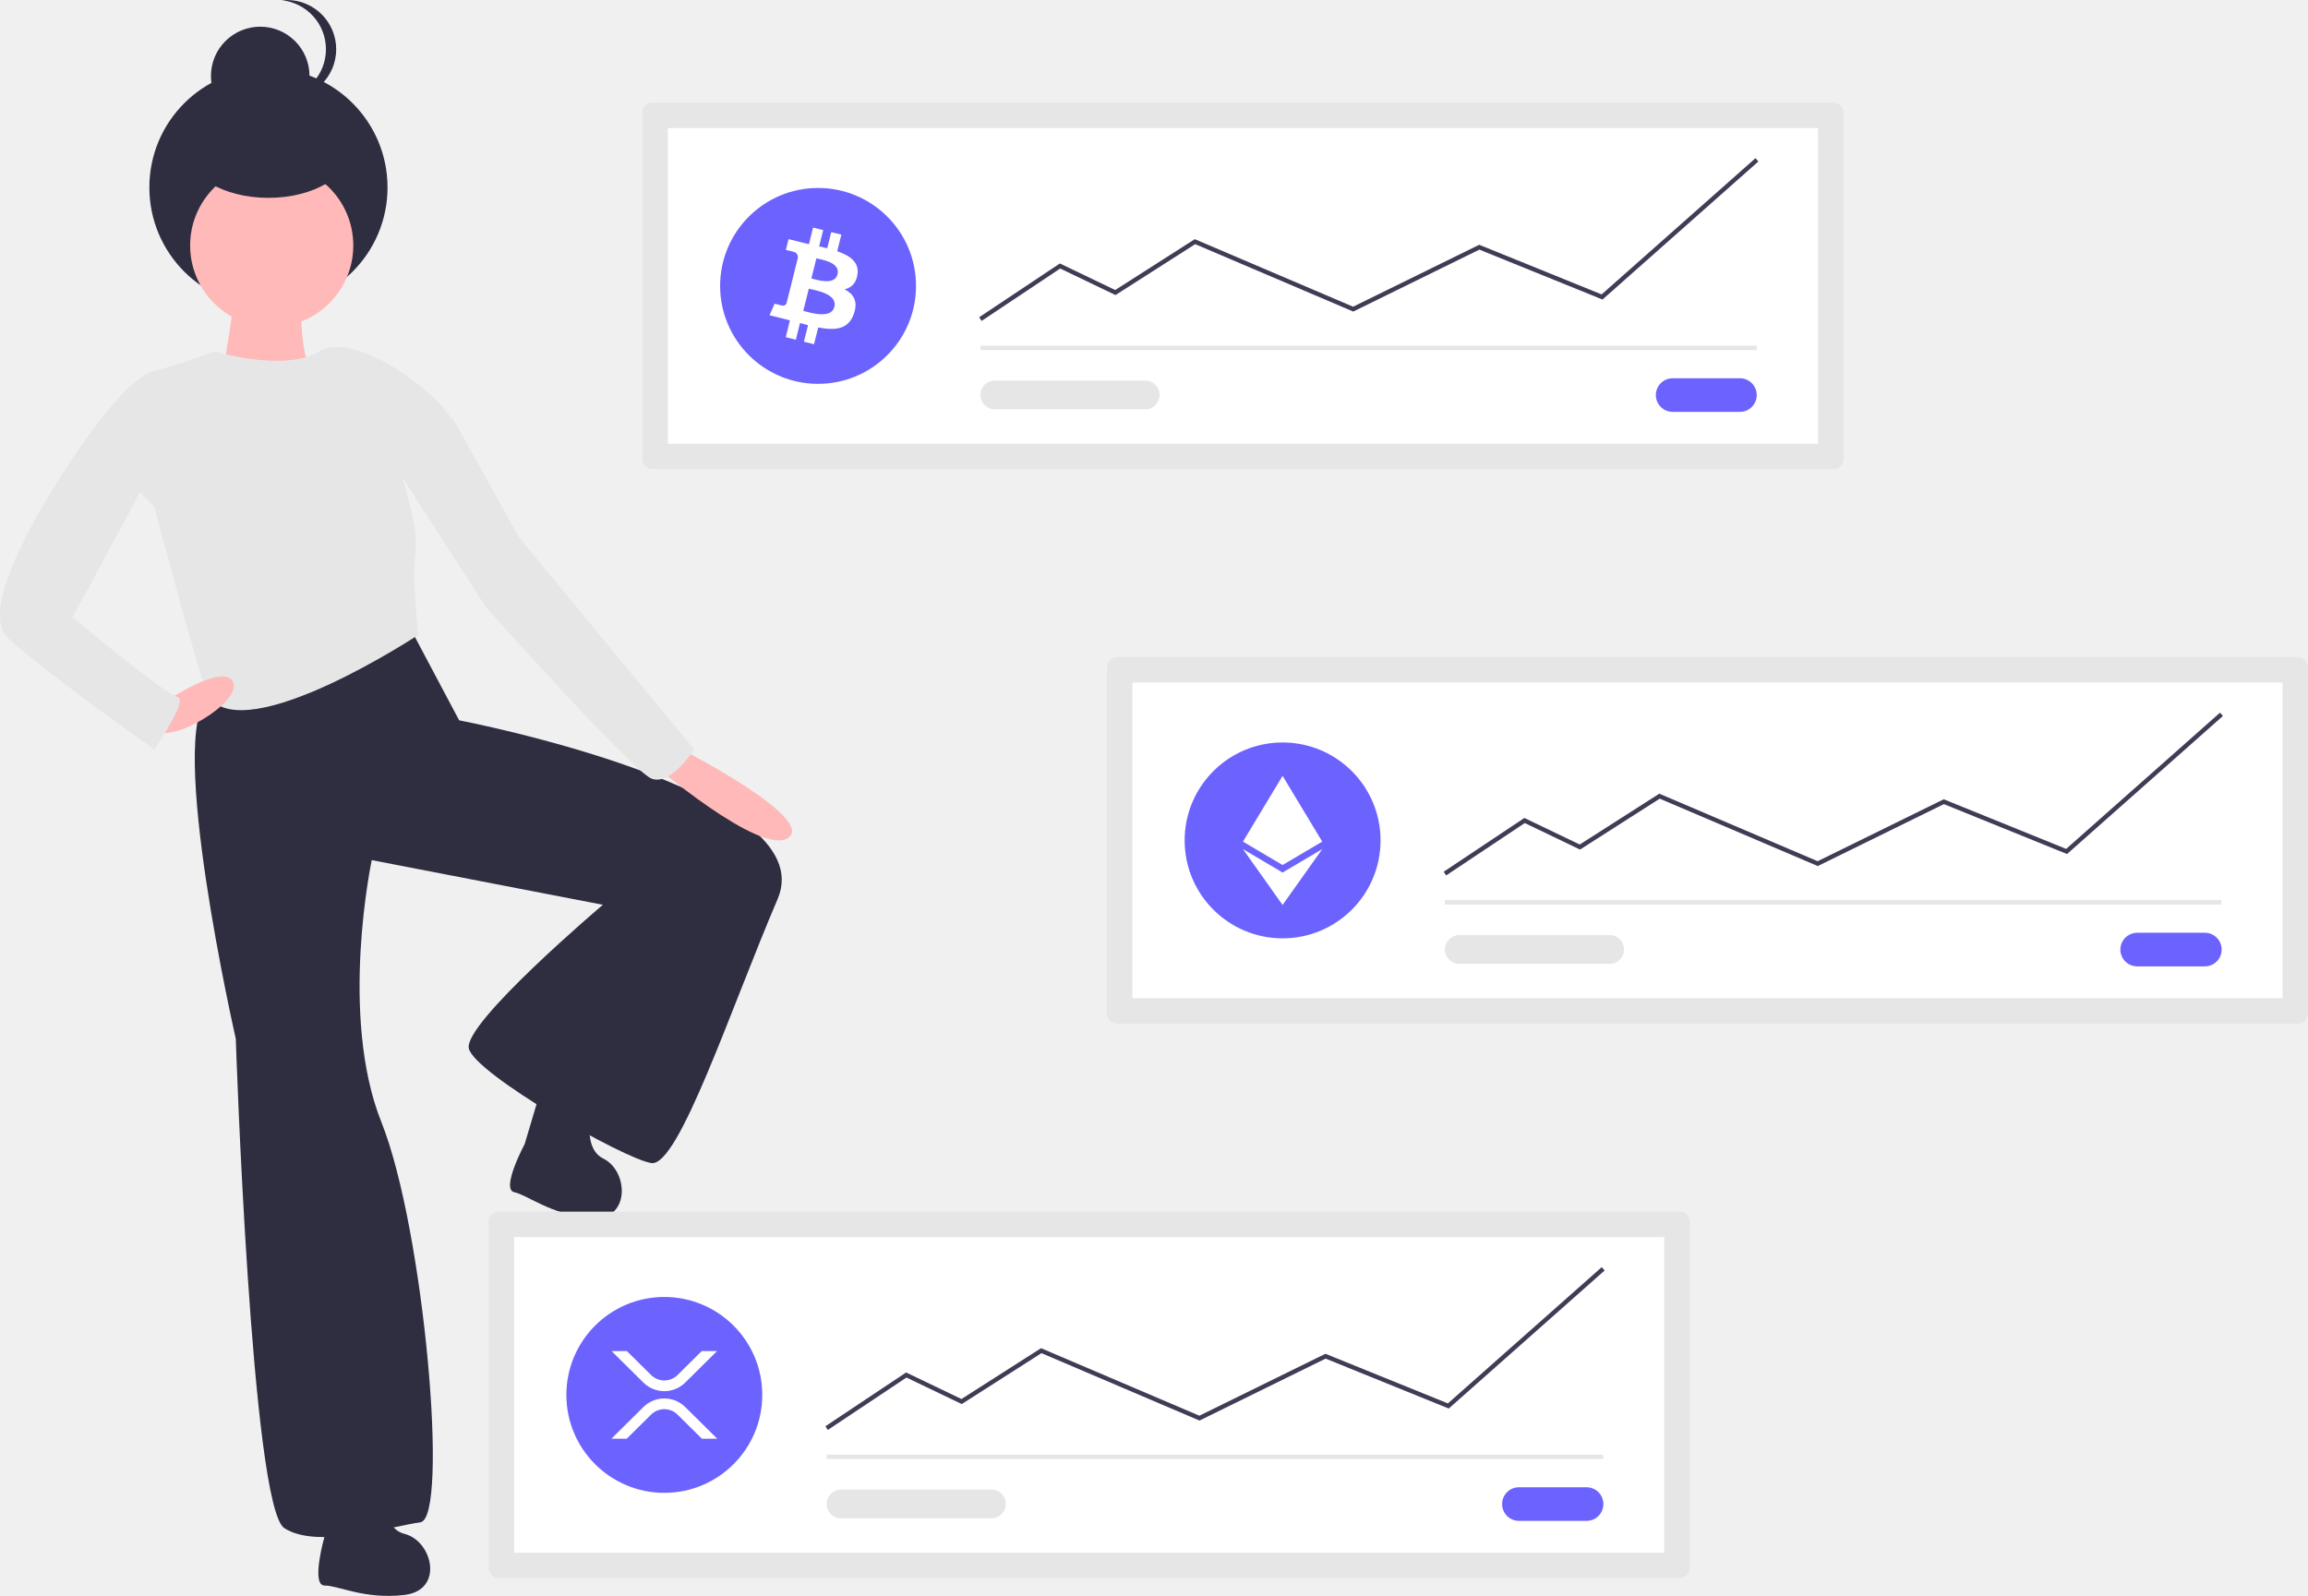
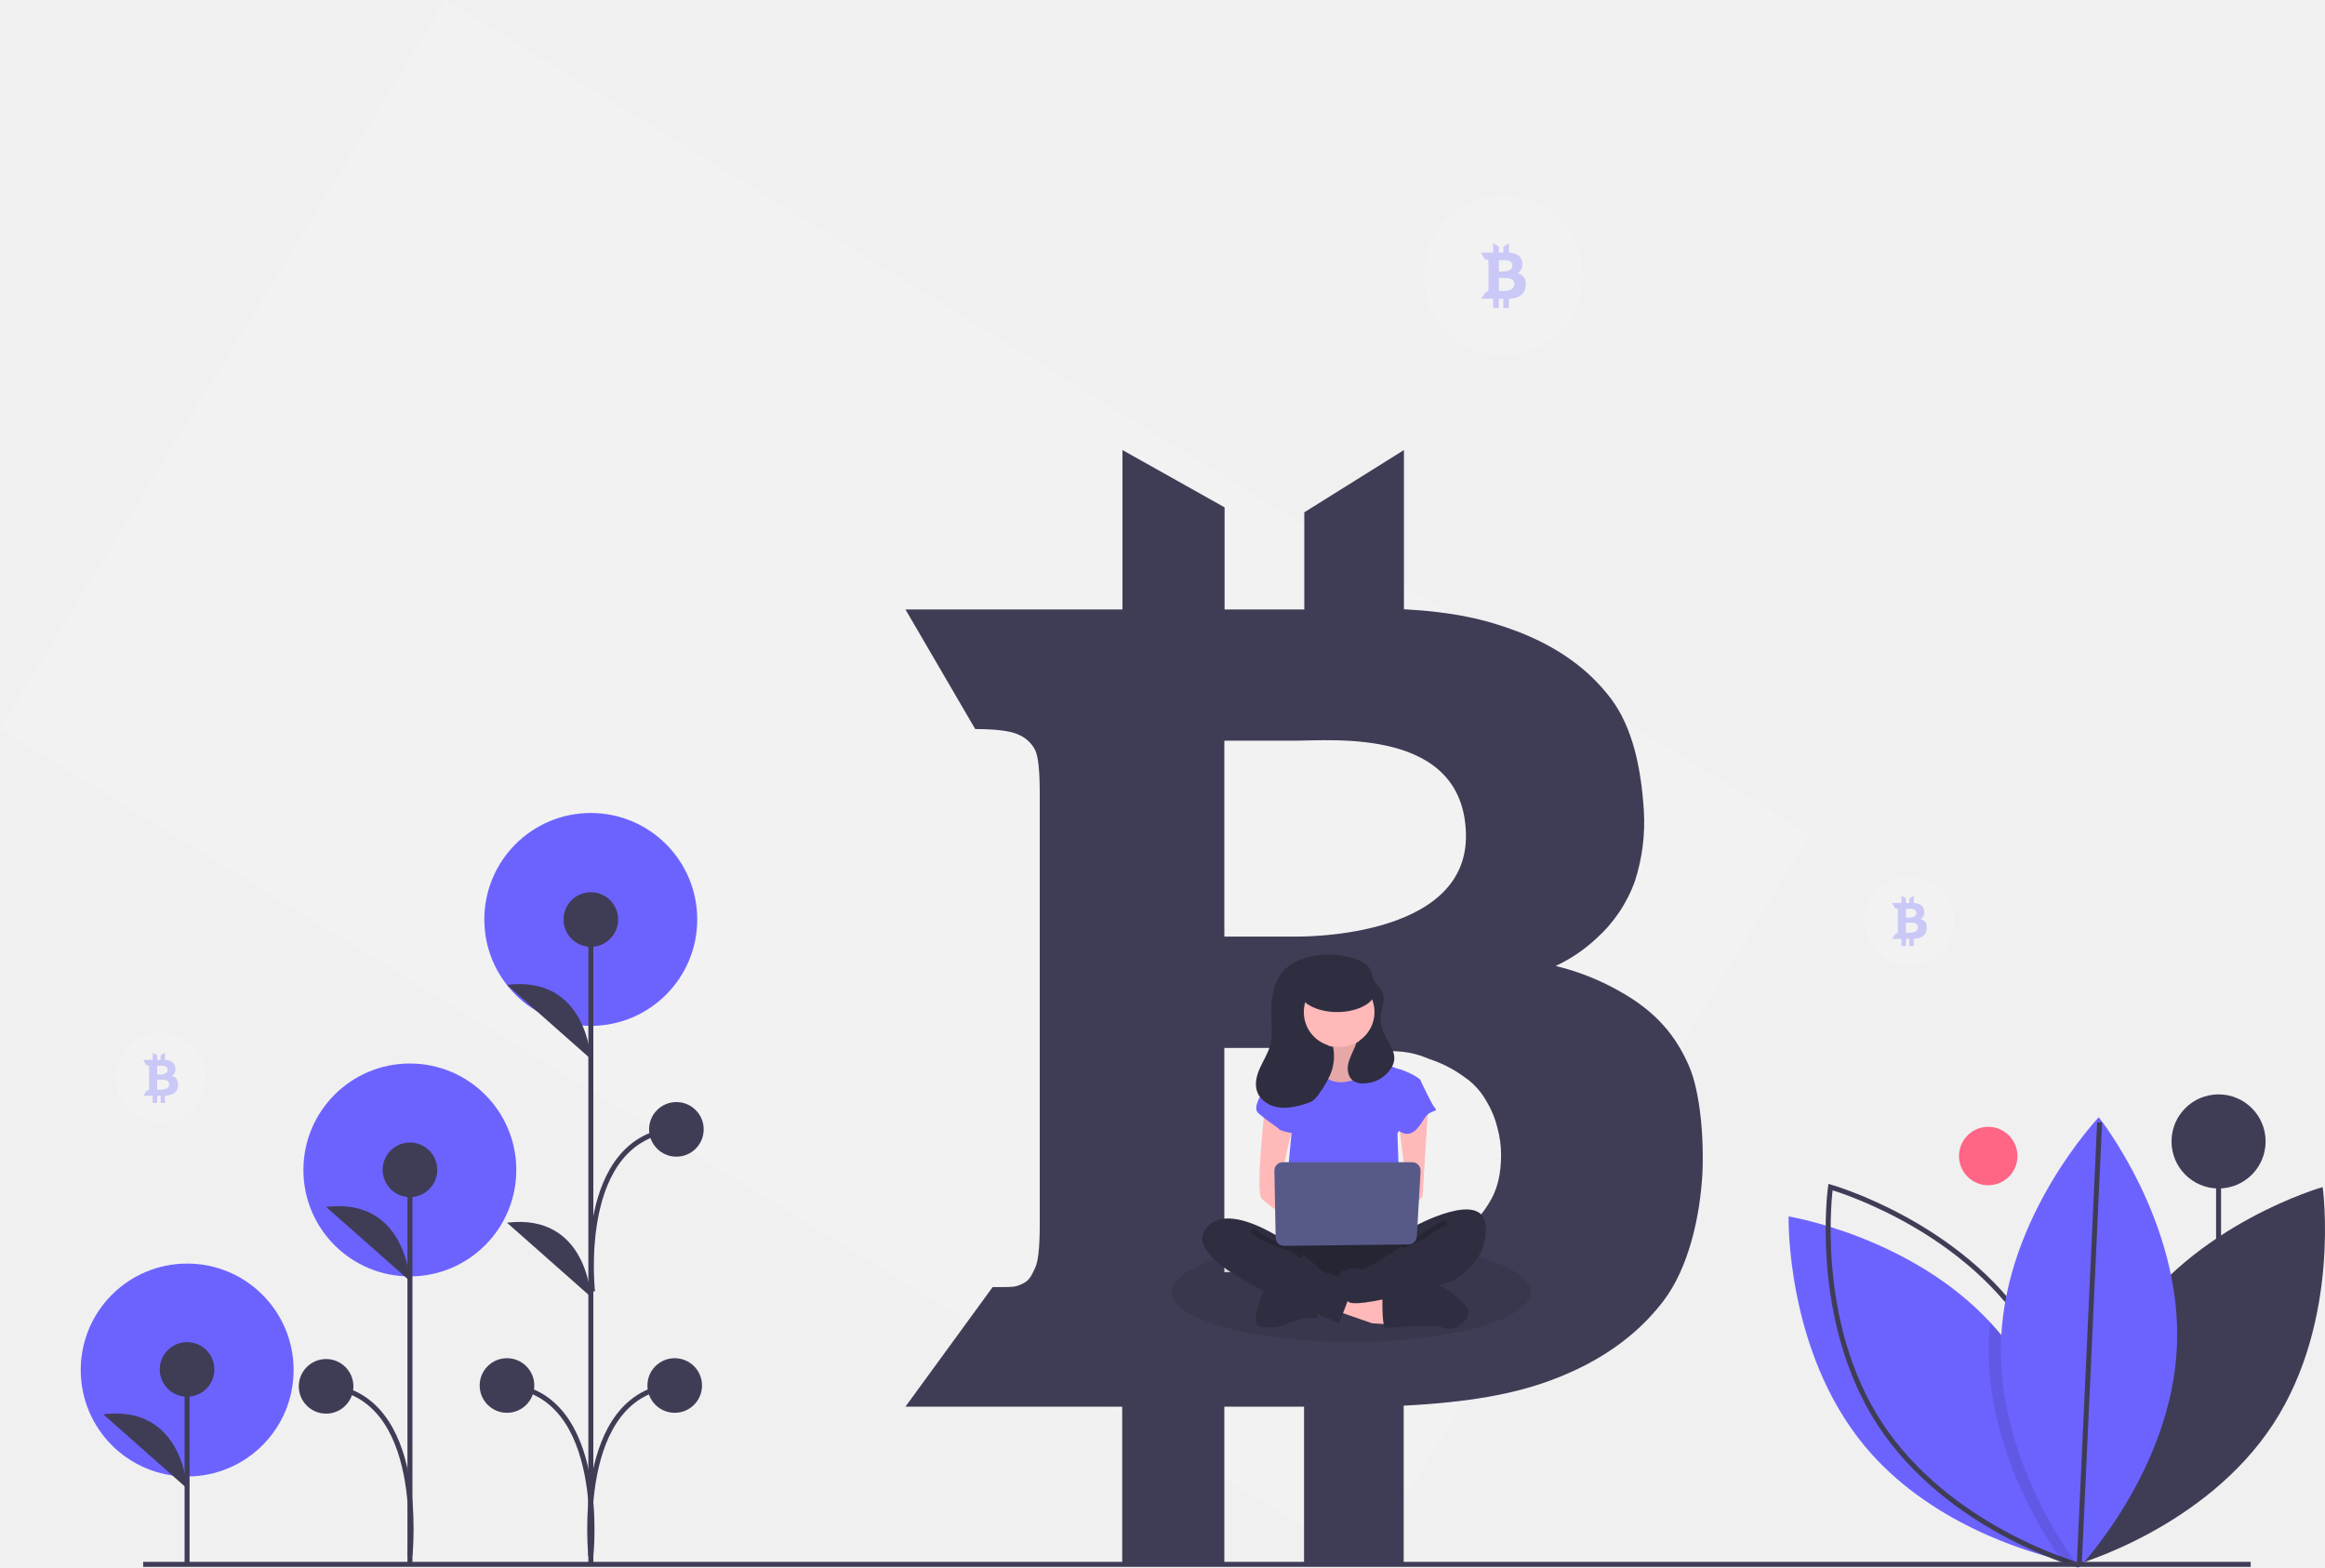
- <svg xmlns="http://www.w3.org/2000/svg" data-name="Layer 1" width="974.755" height="674.095" viewBox="0 0 974.755 674.095">
-   <path d="M200.719,407.361c-18.046,14.765,11.484,144.368,11.484,144.368s6.562,197.686,20.507,206.709,45.115-.82,57.419-2.461,1.641-123.861-16.405-168.976S269.622,476.264,269.622,476.264l97.612,18.866s-59.06,50.037-56.599,60.7,65.622,46.755,77.106,48.396,33.631-65.622,53.318-111.557-134.525-75.465-134.525-75.465l-21.327-40.193S218.765,392.596,200.719,407.361Z" transform="translate(-112.6223 -112.9526)" fill="#2f2e41" />
-   <path d="M249.71,761.841s-5.952,20.833,0,20.833,16.865,5.952,33.73,3.968,11.905-22.817,0-25.794-8.929-26.786-8.929-26.786c-3.968-7.936-22.817,1.984-22.817,1.984Z" transform="translate(-112.6223 -112.9526)" fill="#2f2e41" />
-   <path d="M334.216,596.174s-10.212,19.109-4.393,20.365,15.23,9.375,32.135,10.992,16.449-19.794,5.439-25.214-3.079-28.066-3.079-28.066c-2.205-8.595-22.723-2.872-22.723-2.872Z" transform="translate(-112.6223 -112.9526)" fill="#2f2e41" />
-   <path d="M211.793,229.772c1.641,3.281-5.742,44.295-5.742,44.295l6.562,11.484s37.733-14.765,31.991-17.226-4.922-32.811-4.922-32.811S210.152,226.491,211.793,229.772Z" transform="translate(-112.6223 -112.9526)" fill="#ffb9b9" />
-   <circle cx="113.373" cy="79.168" r="50.294" fill="#2f2e41" />
-   <circle cx="109.904" cy="32.084" r="20.811" fill="#2f2e41" />
-   <path d="M231.631,154.463a21.044,21.044,0,0,0,2.168.113,20.811,20.811,0,1,0,0-41.623,21.044,21.044,0,0,0-2.168.113,20.812,20.812,0,0,1,0,41.398Z" transform="translate(-112.6223 -112.9526)" fill="#2f2e41" />
-   <circle cx="114.756" cy="103.695" r="34.451" fill="#ffb9b9" />
-   <path d="M177.751,269.555c-10.664,2.461-28.71,28.71-28.71,28.71L177.751,326.974s20.507,77.106,22.968,80.387c16.122,21.496,88.589-26.249,88.589-26.249s-2.871-23.378-1.23-34.862c1.578-11.045-6.152-33.221-6.152-33.221s27.069-11.484,21.327-22.968-41.014-37.733-55.779-28.71-44.295,0-44.295,0S188.415,267.094,177.751,269.555Z" transform="translate(-112.6223 -112.9526)" fill="#e6e6e6" />
-   <path d="M387.331,434.84s46.755,40.193,58.239,31.991-44.295-36.912-44.295-36.912Z" transform="translate(-112.6223 -112.9526)" fill="#ffb9b9" />
-   <path d="M177.341,420.895c6.562,7.382,37.733-11.484,33.736-19.862s-28.815,8.378-28.815,8.378S170.779,413.513,177.341,420.895Z" transform="translate(-112.6223 -112.9526)" fill="#ffb9b9" />
-   <path d="M177.751,309.748l-34.451,63.981s39.373,32.811,44.295,33.631-9.843,22.147-9.843,22.147-44.295-31.17-61.52-46.756,32.811-84.488,32.811-84.488l14.765-9.023Z" transform="translate(-112.6223 -112.9526)" fill="#e6e6e6" />
-   <path d="M277.825,307.288,318.018,369.628s61.52,68.903,69.723,72.184,18.046-12.304,18.046-12.304l-73.824-89.41-27.889-50.037-10.664-4.101Z" transform="translate(-112.6223 -112.9526)" fill="#e6e6e6" />
-   <ellipse cx="113.373" cy="62.762" rx="34.686" ry="20.811" fill="#2f2e41" />
-   <path d="M323.299,624.742a4.293,4.293,0,0,0-4.288,4.288V775.274a4.293,4.293,0,0,0,4.288,4.288h498.669a4.293,4.293,0,0,0,4.288-4.288V629.03a4.293,4.293,0,0,0-4.288-4.288Z" transform="translate(-112.6223 -112.9526)" fill="#e6e6e6" />
-   <path d="M329.757,768.817H815.51V635.487H329.757Z" transform="translate(-112.6223 -112.9526)" fill="#fff" />
-   <path d="M754.196,741.157a7.103,7.103,0,1,0,0,14.205H782.607a7.103,7.103,0,1,0,0-14.205H754.196Z" transform="translate(-112.6223 -112.9526)" fill="#6c63ff" />
-   <rect x="349.122" y="614.428" width="327.965" height="1.869" fill="#e6e6e6" />
-   <circle cx="280.567" cy="589.2" r="41.369" fill="#6c63ff" />
-   <polygon points="349.64 603.993 348.604 602.438 382.684 579.717 406.054 590.935 439.669 569.459 506.537 597.983 559.787 571.825 611.495 592.788 676.468 535.241 677.707 536.64 611.867 594.956 559.86 573.871 506.591 600.038 439.843 571.565 406.184 593.071 382.835 581.864 349.64 603.993" fill="#3f3d56" />
-   <path d="M467.818,742.134a6.073,6.073,0,1,0,0,12.147h63.537a6.073,6.073,0,0,0,0-12.147Z" transform="translate(-112.6223 -112.9526)" fill="#e6e6e6" />
-   <path d="M408.989,683.645h6.464l-13.45,13.311a12.558,12.558,0,0,1-17.631,0l-13.449-13.311h6.464l10.217,10.112a7.954,7.954,0,0,0,11.167,0ZM377.305,720.659h-6.464l13.533-13.393a12.558,12.558,0,0,1,17.631,0l13.533,13.393h-6.464l-10.302-10.194a7.954,7.954,0,0,0-11.167,0Z" transform="translate(-112.6223 -112.9526)" fill="#fff" />
-   <path d="M388.234,156.307a4.293,4.293,0,0,0-4.288,4.288V306.839a4.293,4.293,0,0,0,4.288,4.288H886.903a4.293,4.293,0,0,0,4.288-4.288V160.595a4.293,4.293,0,0,0-4.288-4.288Z" transform="translate(-112.6223 -112.9526)" fill="#e6e6e6" />
-   <path d="M394.692,300.382H880.446V167.052H394.692Z" transform="translate(-112.6223 -112.9526)" fill="#fff" />
-   <path d="M819.132,272.722a7.103,7.103,0,1,0,0,14.205h28.411a7.103,7.103,0,0,0,0-14.205H819.132Z" transform="translate(-112.6223 -112.9526)" fill="#6c63ff" />
-   <rect x="414.057" y="145.993" width="327.965" height="1.869" fill="#e6e6e6" />
-   <circle cx="345.502" cy="120.764" r="41.369" fill="#6c63ff" />
-   <polygon points="414.575 135.557 413.539 134.002 447.619 111.282 470.989 122.5 504.604 101.024 505.058 101.217 571.472 129.548 624.722 103.39 676.43 124.353 741.403 66.805 742.642 68.204 676.802 126.52 624.795 105.436 571.527 131.603 504.779 103.13 471.119 124.635 447.77 113.427 414.575 135.557" fill="#3f3d56" />
-   <path d="M532.753,273.699a6.073,6.073,0,0,0,0,12.147h63.537a6.073,6.073,0,1,0,0-12.147Z" transform="translate(-112.6223 -112.9526)" fill="#e6e6e6" />
-   <path d="M474.769,228.888c.773-5.177-3.168-7.96-8.558-9.816l1.748-7.013-4.27-1.064-1.702,6.828c-1.121-.28-2.274-.543-3.419-.805l1.714-6.873-4.266-1.064-1.75,7.01c-.929-.212-1.841-.421-2.726-.641l.005-.022-5.887-1.47-1.136,4.559s3.167.726,3.1.771a2.27,2.27,0,0,1,1.989,2.483l-1.991,7.989a3.538,3.538,0,0,1,.444.142l-.45-.112-2.793,11.191a1.554,1.554,0,0,1-1.956,1.014c.043.062-3.103-.774-3.103-.774l-2.119,4.888,5.556,1.385c1.033.259,2.046.53,3.042.785l-1.767,7.094,4.264,1.064,1.751-7.018c1.164.316,2.294.608,3.401.883l-1.743,6.985,4.269,1.064,1.767-7.08c7.279,1.377,12.754.822,15.055-5.76,1.857-5.301-.091-8.359-3.921-10.354,2.789-.646,4.89-2.48,5.45-6.27Zm-9.754,13.677c-1.32,5.301-10.244,2.436-13.139,1.717l2.344-9.397c2.894.722,12.171,2.152,10.796,7.68Zm1.319-13.753c-1.204,4.822-8.632,2.372-11.043,1.771l2.125-8.523C459.827,222.661,467.589,223.782,466.334,228.812Z" transform="translate(-112.6223 -112.9526)" fill="#fff" />
-   <path d="M584.421,390.524a4.293,4.293,0,0,0-4.288,4.288V541.057a4.293,4.293,0,0,0,4.288,4.288h498.669a4.293,4.293,0,0,0,4.288-4.288V394.812a4.293,4.293,0,0,0-4.288-4.288Z" transform="translate(-112.6223 -112.9526)" fill="#e6e6e6" />
-   <path d="M590.878,534.6h485.754V401.27H590.878Z" transform="translate(-112.6223 -112.9526)" fill="#fff" />
-   <path d="M1015.318,506.94a7.103,7.103,0,1,0,0,14.205h28.411a7.103,7.103,0,1,0,0-14.205h-28.411Z" transform="translate(-112.6223 -112.9526)" fill="#6c63ff" />
-   <rect x="610.244" y="380.21" width="327.965" height="1.869" fill="#e6e6e6" />
-   <circle cx="541.689" cy="354.982" r="41.369" fill="#6c63ff" />
-   <polygon points="610.762 369.775 609.725 368.22 643.805 345.5 667.176 356.718 700.79 335.242 701.245 335.435 767.658 363.766 820.909 337.608 872.617 358.57 937.59 301.023 938.829 302.423 872.989 360.738 820.982 339.654 767.713 365.821 700.966 337.348 667.305 358.853 643.957 347.646 610.762 369.775" fill="#3f3d56" />
-   <path d="M728.939,507.917a6.073,6.073,0,0,0,0,12.147h63.537a6.073,6.073,0,1,0,0-12.147Z" transform="translate(-112.6223 -112.9526)" fill="#e6e6e6" />
-   <polygon points="541.684 382.247 558.431 358.662 541.684 368.55 541.684 368.55 524.947 358.662 541.683 382.247 541.683 382.247 541.684 382.247 541.684 382.247 541.684 382.247" fill="#fff" />
-   <polygon points="541.683 365.381 541.683 365.381 541.684 365.381 541.684 365.381 558.421 355.488 541.684 327.717 541.684 327.717 541.684 327.717 541.683 327.717 541.683 327.717 524.947 355.488 541.683 365.381" fill="#fff" />
+ <svg xmlns="http://www.w3.org/2000/svg" data-name="Layer 1" width="933.321" height="629.287" viewBox="0 0 933.321 629.287">
+   <circle cx="603.482" cy="110.659" r="32" fill="#f2f2f2" />
+   <rect x="175.661" y="277.725" width="642" height="343" transform="translate(174.1087 -328.5784) rotate(31.45906)" fill="#f2f2f2" />
+   <path d="M811.321,563.266c-5-11.5-12.7-21.6-28.1-30.1a98.147,98.147,0,0,0-25.4-10,62.219,62.219,0,0,0,16.3-11,56.368,56.368,0,0,0,15.6-23.3,77.109,77.109,0,0,0,3.5-28.2c-1.1-16.8-4.4-33.1-13.2-44.8s-21.2-20.7-37.6-27c-12.6-4.8-25.5-7.8-45.5-8.9v-63.9l-40,25v39h-32v-41l-41-23v64h-87.1l28,48c8.65.01,14.51.81,17.5,2.3a13.225,13.225,0,0,1,6.5,6c1.3,2.5,1.9,8.4,1.9,17.5v173.2c0,9-.6,14.8-1.9,17.4s-2,4.9-5.1,6.3-3.2,1.3-11.8,1.3h-.1l-35,48h87v64h41v-64h32v64h40v-64.4c26-1.3,44.5-4.7,59.4-10.3,19.3-7.2,34.1-17.7,44.7-31.5s14.9-34.9,15.8-51.2C817.421,592.166,815.821,573.466,811.321,563.266Zm-186.5-129.2h.01v-1.33h27.96c15.73,0,68.15-5.24,69.02,37.57.88,42.81-69.02,41.06-69.02,41.06h-27.96v-3.3h-.01Zm0,122h32c6.5,0,28.86.99,37,1.36a35.499,35.499,0,0,1,9.76,1.74c1.15.39,2.24.83,3.42,1.32a49.732,49.732,0,0,1,13.79,6.98,28.807,28.807,0,0,1,7.13,6.7,38.229,38.229,0,0,1,2.36,3.69,37.473,37.473,0,0,1,4.17,10.29,41.737,41.737,0,0,1,1.47,10.72c0,7.79-1.44,14.24-4.99,19.7-4.81,8.06-12.7,13.77-21.58,17.8-22.96,10.44-52.53,9.7-52.53,9.7h-32Z" transform="translate(-133.3394 -135.4067)" fill="#3f3d56" />
+   <path d="M745.481,247.412a3.437,3.437,0,0,0-1.575-1.747,5.393,5.393,0,0,0-1.424-.58,3.482,3.482,0,0,0,.914-.638,3.282,3.282,0,0,0,.875-1.352,4.623,4.623,0,0,0,.196-1.637,4.992,4.992,0,0,0-.74-2.6,4.633,4.633,0,0,0-2.108-1.567,7.682,7.682,0,0,0-2.551-.517v-3.708l-2.242,1.451V236.78h-1.794v-2.379l-2.298-1.335V236.78h-4.883l1.57,2.786a2.447,2.447,0,0,1,.981.133.752.752,0,0,1,.364.348,2.884,2.884,0,0,1,.107,1.016v10.052a2.888,2.888,0,0,1-.107,1.01c-.073.151-.112.284-.286.366s-.179.075-.661.075h-.006l-1.962,2.786h4.877v3.714h2.298v-3.714h1.794v3.714H739.062v-3.737a10.628,10.628,0,0,0,3.33-.598,5.476,5.476,0,0,0,2.506-1.828,5.802,5.802,0,0,0,.886-2.971A6.754,6.754,0,0,0,745.481,247.412ZM735.026,239.914h.001v-.077h1.567c.882,0,3.82-.304,3.869,2.18.049,2.485-3.869,2.383-3.869,2.383H735.026v-.192h-.001Zm0,7.08h1.794c.364,0,1.618.057,2.074.079a1.929,1.929,0,0,1,.547.101c.064.023.126.048.192.077a2.753,2.753,0,0,1,.773.405,1.639,1.639,0,0,1,.4.389,2.482,2.482,0,0,1,.366.811,2.502,2.502,0,0,1,.082.622,2.085,2.085,0,0,1-.28,1.143,2.648,2.648,0,0,1-1.21,1.033,7.554,7.554,0,0,1-2.945.563h-1.794Z" transform="translate(-133.3394 -135.4067)" fill="#6c63ff" opacity="0.3" />
+   <circle cx="798.13" cy="464.063" r="11.729" fill="#ff6584" />
+   <line x1="890.596" y1="591.744" x2="890.596" y2="458.194" fill="#3f3d56" stroke="#3f3d56" stroke-miterlimit="10" stroke-width="2" />
+   <circle cx="890.596" cy="458.194" r="18.886" fill="#3f3d56" />
+   <path d="M986.741,668.376c-27.28,41.835-19.805,95.043-19.805,95.043s51.704-14.619,78.983-56.454,19.805-95.043,19.805-95.043S1014.02,626.542,986.741,668.376Z" transform="translate(-133.3394 -135.4067)" fill="#3f3d56" />
+   <path d="M966.791,762.933s-.664-.106-1.886-.353c-.975-.198-2.317-.48-3.956-.869-14.652-3.455-53.608-15.133-79.077-45.837-31.877-38.447-30.534-92.161-30.534-92.161s48.74,7.92,80.857,42.446q2.088,2.225,4.062,4.613c27.737,33.452,30.322,78.462,30.527,89.589C966.812,762.028,966.791,762.933,966.791,762.933Z" transform="translate(-133.3394 -135.4067)" fill="#6c63ff" />
+   <path d="M947.131,668.376c27.28,41.835,19.805,95.043,19.805,95.043s-51.704-14.619-78.983-56.454-19.805-95.043-19.805-95.043S919.851,626.542,947.131,668.376Z" transform="translate(-133.3394 -135.4067)" fill="none" stroke="#3f3d56" stroke-miterlimit="10" stroke-width="2" />
+   <path d="M966.783,760.361c-.721.869-1.356,1.611-1.879,2.218-1.159,1.321-1.816,2.014-1.816,2.014s-.798-1.003-2.141-2.882c-7.369-10.272-31.071-46.797-29.241-88.989q.148-3.317.487-6.563,2.088,2.225,4.062,4.613C963.993,704.224,966.579,749.234,966.783,760.361Z" transform="translate(-133.3394 -135.4067)" opacity="0.1" />
+   <path d="M1007.232,675.773c-2.156,49.896-39.195,88.82-39.195,88.82s-33.543-41.974-31.387-91.871,39.195-88.82,39.195-88.82S1009.388,625.876,1007.232,675.773Z" transform="translate(-133.3394 -135.4067)" fill="#6c63ff" />
+   <line x1="834.697" y1="627.774" x2="842.84" y2="450.531" fill="none" stroke="#3f3d56" stroke-miterlimit="10" stroke-width="2" />
+   <line x1="57.472" y1="627.968" x2="903.492" y2="627.968" fill="none" stroke="#3f3d56" stroke-miterlimit="10" stroke-width="2" />
+   <circle cx="237.156" cy="369.084" r="42.73" fill="#6c63ff" />
+   <circle cx="164.526" cy="469.648" r="42.73" fill="#6c63ff" />
+   <circle cx="75.136" cy="549.96" r="42.73" fill="#6c63ff" />
+   <line x1="75.098" y1="627.235" x2="75.098" y2="549.725" fill="#3f3d56" stroke="#3f3d56" stroke-miterlimit="10" stroke-width="2" />
+   <circle cx="75.098" cy="549.725" r="10.961" fill="#3f3d56" />
+   <path d="M208.437,732.903s-1.566-33.678-33.666-29.764" transform="translate(-133.3394 -135.4067)" fill="#3f3d56" />
+   <line x1="237.182" y1="627.779" x2="237.182" y2="369.241" fill="#3f3d56" stroke="#3f3d56" stroke-miterlimit="10" stroke-width="2" />
+   <circle cx="237.182" cy="369.119" r="10.961" fill="#3f3d56" />
+   <circle cx="203.516" cy="556.172" r="10.961" fill="#3f3d56" />
+   <path d="M370.522,560.515s-1.566-33.678-33.666-29.764" transform="translate(-133.3394 -135.4067)" fill="#3f3d56" />
+   <path d="M370.522,655.989s-1.566-33.678-33.666-29.764" transform="translate(-133.3394 -135.4067)" fill="#3f3d56" />
+   <path d="M370.522,760.173s7.046-65.462-33.666-68.594" transform="translate(-133.3394 -135.4067)" fill="none" stroke="#3f3d56" stroke-miterlimit="10" stroke-width="2" />
+   <circle cx="270.853" cy="556.172" r="10.961" fill="#3f3d56" />
+   <path d="M370.527,760.173s-7.046-65.462,33.666-68.594" transform="translate(-133.3394 -135.4067)" fill="none" stroke="#3f3d56" stroke-miterlimit="10" stroke-width="2" />
+   <circle cx="271.521" cy="453.354" r="10.961" fill="#3f3d56" />
+   <path d="M371.194,653.862s-7.046-61.97,33.666-65.102" transform="translate(-133.3394 -135.4067)" fill="none" stroke="#3f3d56" stroke-miterlimit="10" stroke-width="2" />
+   <line x1="164.565" y1="627.414" x2="164.565" y2="469.601" fill="#3f3d56" stroke="#3f3d56" stroke-miterlimit="10" stroke-width="2" />
+   <circle cx="164.565" cy="469.601" r="10.961" fill="#3f3d56" />
+   <path d="M297.904,649.647s-1.566-33.678-33.666-29.764" transform="translate(-133.3394 -135.4067)" fill="#3f3d56" />
+   <path d="M297.904,759.808s7.046-64.764-33.666-67.895" transform="translate(-133.3394 -135.4067)" fill="none" stroke="#3f3d56" stroke-miterlimit="10" stroke-width="2" />
+   <circle cx="130.899" cy="556.506" r="10.961" fill="#3f3d56" />
+   <circle cx="766.482" cy="369.659" r="18" fill="#f2f2f2" />
+   <path d="M709.351,636.366c-22.96,10.44-52.53,9.7-52.53,9.7h-32v-6.11c13.04-3.64,31.07-5.89,51-5.89A233.659,233.659,0,0,1,709.351,636.366Z" transform="translate(-133.3394 -135.4067)" opacity="0.1" />
+   <path d="M747.821,654.066c0,11.05-32.24,20-72,20s-72-8.95-72-20c0-5.51,8.02-10.5,21-14.11v6.11h32s29.57.74,52.53-9.7C732.221,639.706,747.821,646.376,747.821,654.066Z" transform="translate(-133.3394 -135.4067)" opacity="0.1" />
+   <rect x="521.043" y="394.129" width="30.635" height="30.69" fill="#2f2e41" />
+   <path d="M665.775,551.238s2.536,8.875-1.902,9.509a17.323,17.323,0,0,0-7.607,3.17l8.241,10.777h15.214l9.509-9.509s-12.679-9.509-10.143-15.214S665.775,551.238,665.775,551.238Z" transform="translate(-133.3394 -135.4067)" fill="#ffb9b9" />
+   <path d="M665.775,551.238s2.536,8.875-1.902,9.509a17.323,17.323,0,0,0-7.607,3.17l8.241,10.777h15.214l9.509-9.509s-12.679-9.509-10.143-15.214S665.775,551.238,665.775,551.238Z" transform="translate(-133.3394 -135.4067)" opacity="0.1" />
+   <polygon points="536.239 526.136 550.82 531.207 560.962 531.841 560.328 522.966 539.409 516.779 536.239 526.136" fill="#ffb9b9" />
+   <path d="M688.279,659.641s0,8.875,1.268,8.875,18.384-1.902,23.456,0,12.679-5.071,8.875-8.875-10.008-9.509-13.879-8.241-19.719,4.438-19.719,4.438Z" transform="translate(-133.3394 -135.4067)" fill="#2f2e41" />
+   <path d="M641.685,651.4s-7.607,15.214-2.536,16.482,10.777-.634,11.411-1.268,9.509-3.17,10.777-1.902,1.268-5.071,1.268-5.071Z" transform="translate(-133.3394 -135.4067)" fill="#2f2e41" />
+   <path d="M648.025,630.48s-12.045,16.482-3.17,20.92,51.349,4.438,54.518,0,4.438-18.384,0-19.652S648.025,630.48,648.025,630.48Z" transform="translate(-133.3394 -135.4067)" fill="#2f2e41" />
+   <path d="M648.025,630.48s-12.045,16.482-3.17,20.92,51.349,4.438,54.518,0,4.438-18.384,0-19.652S648.025,630.48,648.025,630.48Z" transform="translate(-133.3394 -135.4067)" opacity="0.2" />
+   <circle cx="537.507" cy="405.689" r="14.58" fill="#ffb9b9" />
+   <path d="M648.025,563.917l12.679-2.536s3.17,10.143,13.313,8.241,12.679-8.241,12.679-8.241,7.607,3.17,8.241,3.17,8.875,3.17,8.875,5.071-9.509,20.92-9.509,20.92l1.268,34.232-46.911-1.268,3.17-33.598Z" transform="translate(-133.3394 -135.4067)" fill="#6c63ff" />
+   <path d="M641.051,580.399s-3.804,33.598-1.268,36.134,12.679,9.509,12.679,9.509v-7.607l-5.071-9.509,5.071-22.188Z" transform="translate(-133.3394 -135.4067)" fill="#ffb9b9" />
+   <path d="M706.663,579.448s-2.219,34.549-2.219,35.817-5.705,5.705-7.607,5.705-3.17-3.17-3.17-3.17l4.438-5.071-3.17-25.991Z" transform="translate(-133.3394 -135.4067)" fill="#ffb9b9" />
+   <path d="M700.641,627.944s28.527-15.848,29.161,0-14.58,22.188-14.58,22.188-39.304,11.786-40.889,7.478-4.754-11.281-2.219-11.915,5.705-1.902,6.973-.634,17.116-9.509,17.116-9.509Z" transform="translate(-133.3394 -135.4067)" fill="#2f2e41" />
+   <path d="M713.954,626.042s-5.705,2.536-7.607,4.438-10.143,5.071-10.143,5.071" transform="translate(-133.3394 -135.4067)" fill="none" stroke="#000" stroke-miterlimit="10" stroke-width="2" opacity="0.2" />
+   <path d="M651.828,565.185l-3.804-1.268s-13.947,14.58-9.509,18.384,6.973,5.071,8.241,6.339,7.607,1.902,7.607,1.902Z" transform="translate(-133.3394 -135.4067)" fill="#6c63ff" />
+   <path d="M698.105,568.355l5.705,1.268s4.438,9.509,5.705,10.777-1.902.634-3.804,3.17-3.804,6.973-7.607,6.973-8.875-6.339-8.875-6.339Z" transform="translate(-133.3394 -135.4067)" fill="#6c63ff" />
+   <path d="M649.293,633.65s-24.089-17.116-32.331-4.438,35.5,29.795,41.84,32.331,12.045,5.071,12.045,5.071,5.705-13.947,5.705-16.482-4.438-2.536-5.705-2.536-6.973-1.268-8.241-3.17S649.293,633.65,649.293,633.65Z" transform="translate(-133.3394 -135.4067)" fill="#2f2e41" />
+   <path d="M635.98,629.212s6.339,5.071,12.045,6.339,7.607,4.438,7.607,4.438" transform="translate(-133.3394 -135.4067)" fill="none" stroke="#000" stroke-miterlimit="10" stroke-width="2" opacity="0.2" />
+   <path d="M644.92,605.376l.506,26.841a3.36,3.36,0,0,0,3.397,3.296l49.949-.561a3.36,3.36,0,0,0,3.317-3.166l1.516-26.28a3.36,3.36,0,0,0-3.355-3.554H648.279A3.36,3.36,0,0,0,644.92,605.376Z" transform="translate(-133.3394 -135.4067)" fill="#575a89" />
+   <path d="M639.142,564.077c1.36-3.002,3.189-5.819,4.06-8.998,1.044-3.81.638-7.841.513-11.789a37.017,37.017,0,0,1,.884-10.403,17.885,17.885,0,0,1,5.142-8.953c6.643-5.931,18.802-6.356,26.914-3.888,3.198.973,6.605,2.827,7.398,6.074.12.49.173.995.307,1.482.664,2.418,3.138,3.948,4.03,6.291,1.154,3.031-.626,6.327-.858,9.561-.272,3.777,1.585,7.344,3.415,10.659,1.088,1.971,2.219,4.07,2.111,6.318a7.982,7.982,0,0,1-1.092,3.483,13.281,13.281,0,0,1-11.156,6.395,6.999,6.999,0,0,1-4.179-.987c-1.98-1.363-2.56-4.108-2.147-6.476s1.614-4.51,2.556-6.721c.289-.679.55-1.369.79-2.066a14.186,14.186,0,1,0-9.357,1.587,19.216,19.216,0,0,1-.931,10.685,40.347,40.347,0,0,1-4.487,7.823,10.801,10.801,0,0,1-2.858,3.199,10.143,10.143,0,0,1-2.435,1.04c-3.581,1.152-7.351,2.078-11.077,1.56s-7.415-2.765-8.684-6.306C636.888,570.546,637.781,567.079,639.142,564.077Z" transform="translate(-133.3394 -135.4067)" fill="#2f2e41" />
+   <ellipse cx="536.801" cy="397.502" rx="15.474" ry="8.768" fill="#2f2e41" />
+   <path d="M906.55,506.112a2.671,2.671,0,0,0-1.224-1.357,4.191,4.191,0,0,0-1.106-.451,2.706,2.706,0,0,0,.71-.496,2.55,2.55,0,0,0,.68-1.051,3.592,3.592,0,0,0,.152-1.272,3.879,3.879,0,0,0-.575-2.02,3.6,3.6,0,0,0-1.638-1.218,5.969,5.969,0,0,0-1.982-.401v-2.882l-1.742,1.127v1.759h-1.394v-1.849l-1.786-1.037v2.886h-3.794l1.22,2.165a1.902,1.902,0,0,1,.762.104.585.585,0,0,1,.283.271,2.241,2.241,0,0,1,.083.789v7.811a2.244,2.244,0,0,1-.083.785c-.057.117-.087.221-.222.284s-.139.059-.514.059h-.004l-1.525,2.165H896.64v2.886h1.786v-2.886h1.394v2.886h1.742v-2.904a8.259,8.259,0,0,0,2.588-.465,4.256,4.256,0,0,0,1.947-1.421,4.508,4.508,0,0,0,.688-2.309A5.248,5.248,0,0,0,906.55,506.112Zm-8.124-5.827h0v-.06h1.218c.685,0,2.969-.236,3.007,1.694.038,1.931-3.007,1.852-3.007,1.852h-1.218v-.149H898.426Zm0,5.502h1.394c.283,0,1.257.045,1.612.061a1.499,1.499,0,0,1,.425.078c.05.018.098.037.149.06a2.139,2.139,0,0,1,.601.315,1.274,1.274,0,0,1,.311.302,1.928,1.928,0,0,1,.284.63,1.945,1.945,0,0,1,.064.483,1.62,1.62,0,0,1-.217.888,2.058,2.058,0,0,1-.94.803,5.87,5.87,0,0,1-2.288.437h-1.394Z" transform="translate(-133.3394 -135.4067)" fill="#6c63ff" opacity="0.3" />
+   <circle cx="64.482" cy="432.659" r="18" fill="#f2f2f2" />
+   <path d="M204.55,569.112a2.671,2.671,0,0,0-1.224-1.357,4.191,4.191,0,0,0-1.106-.451,2.706,2.706,0,0,0,.71-.496,2.55,2.55,0,0,0,.68-1.051,3.592,3.592,0,0,0,.152-1.272,3.879,3.879,0,0,0-.575-2.02,3.6,3.6,0,0,0-1.638-1.218,5.969,5.969,0,0,0-1.982-.401v-2.882l-1.742,1.127v1.759h-1.394v-1.849l-1.786-1.037v2.886h-3.794l1.22,2.165a1.902,1.902,0,0,1,.762.104.585.585,0,0,1,.283.271,2.241,2.241,0,0,1,.083.789v7.811a2.244,2.244,0,0,1-.083.785c-.057.117-.087.221-.222.284s-.139.059-.514.059h-.004l-1.525,2.165H194.64v2.886h1.786v-2.886h1.394v2.886h1.742v-2.904a8.259,8.259,0,0,0,2.588-.465,4.256,4.256,0,0,0,1.947-1.421,4.508,4.508,0,0,0,.688-2.309A5.248,5.248,0,0,0,204.55,569.112Zm-8.124-5.827h0v-.06h1.218c.685,0,2.969-.236,3.007,1.694.038,1.931-3.007,1.852-3.007,1.852h-1.218v-.149H196.426Zm0,5.502h1.394c.283,0,1.257.045,1.612.061a1.499,1.499,0,0,1,.425.078c.05.018.098.037.149.06a2.139,2.139,0,0,1,.601.315,1.274,1.274,0,0,1,.311.302,1.928,1.928,0,0,1,.284.63,1.945,1.945,0,0,1,.064.483,1.62,1.62,0,0,1-.217.888,2.058,2.058,0,0,1-.94.803,5.87,5.87,0,0,1-2.288.437h-1.394Z" transform="translate(-133.3394 -135.4067)" fill="#6c63ff" opacity="0.3" />
</svg>
